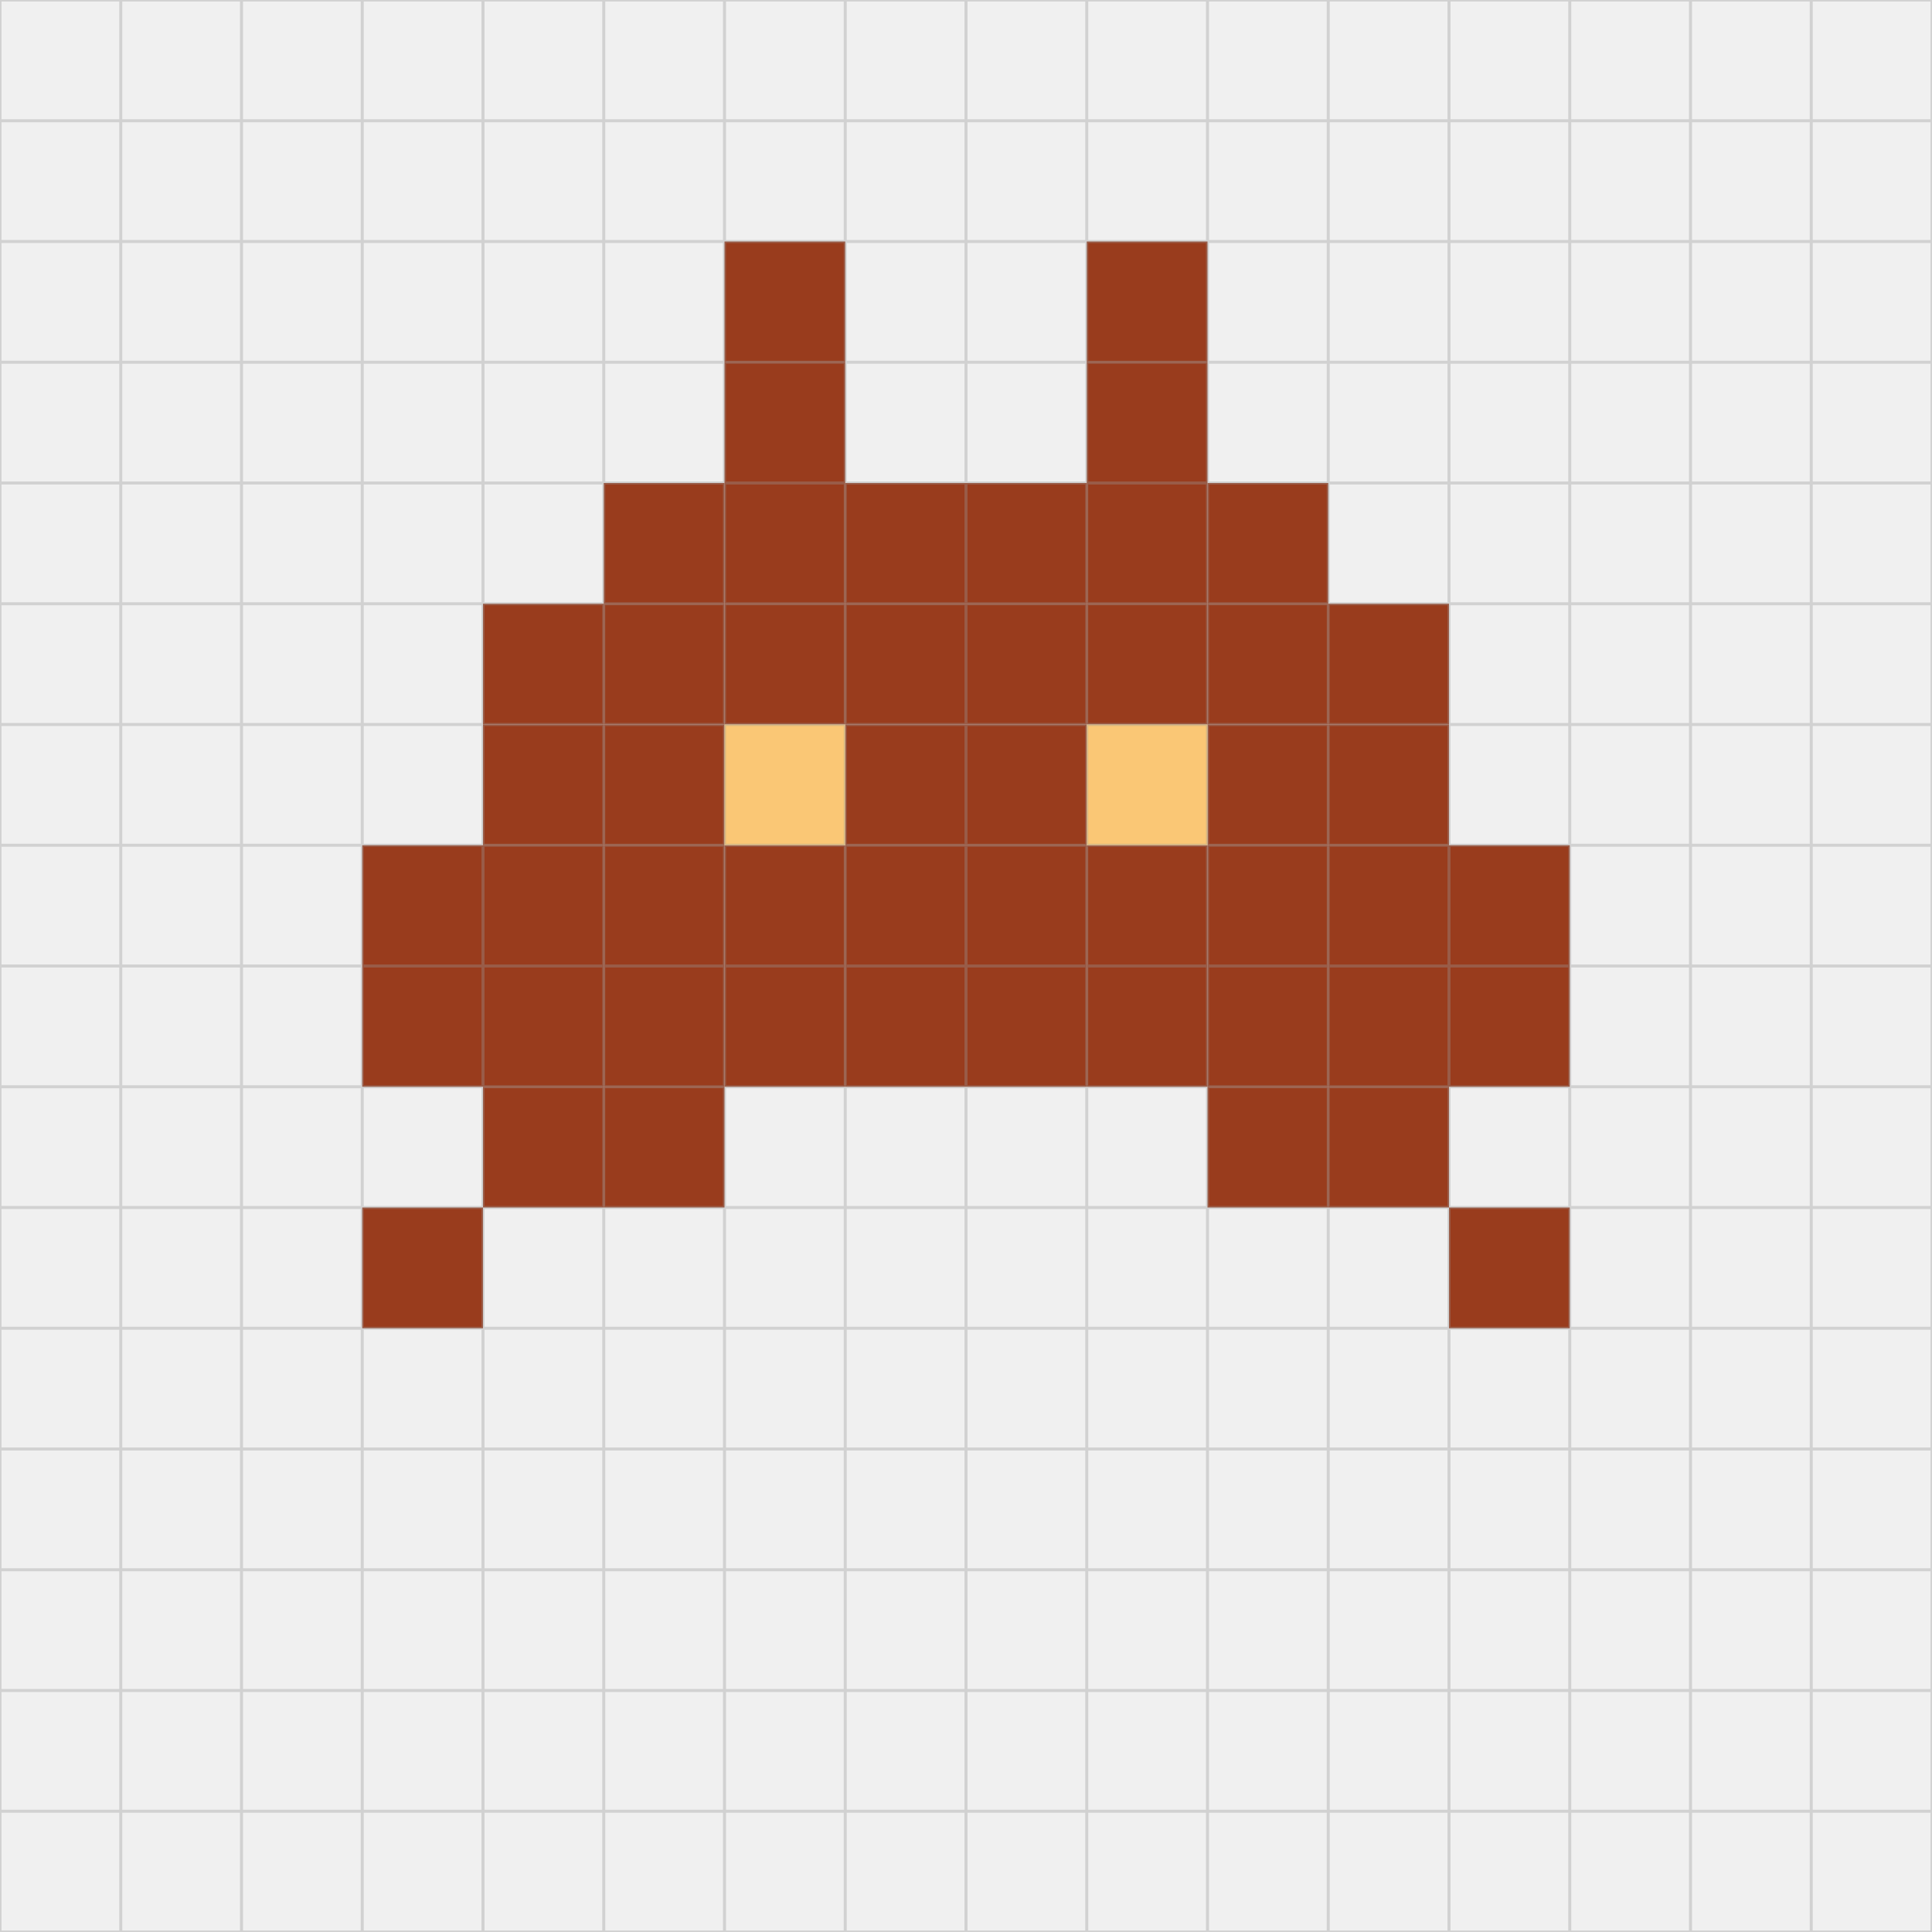
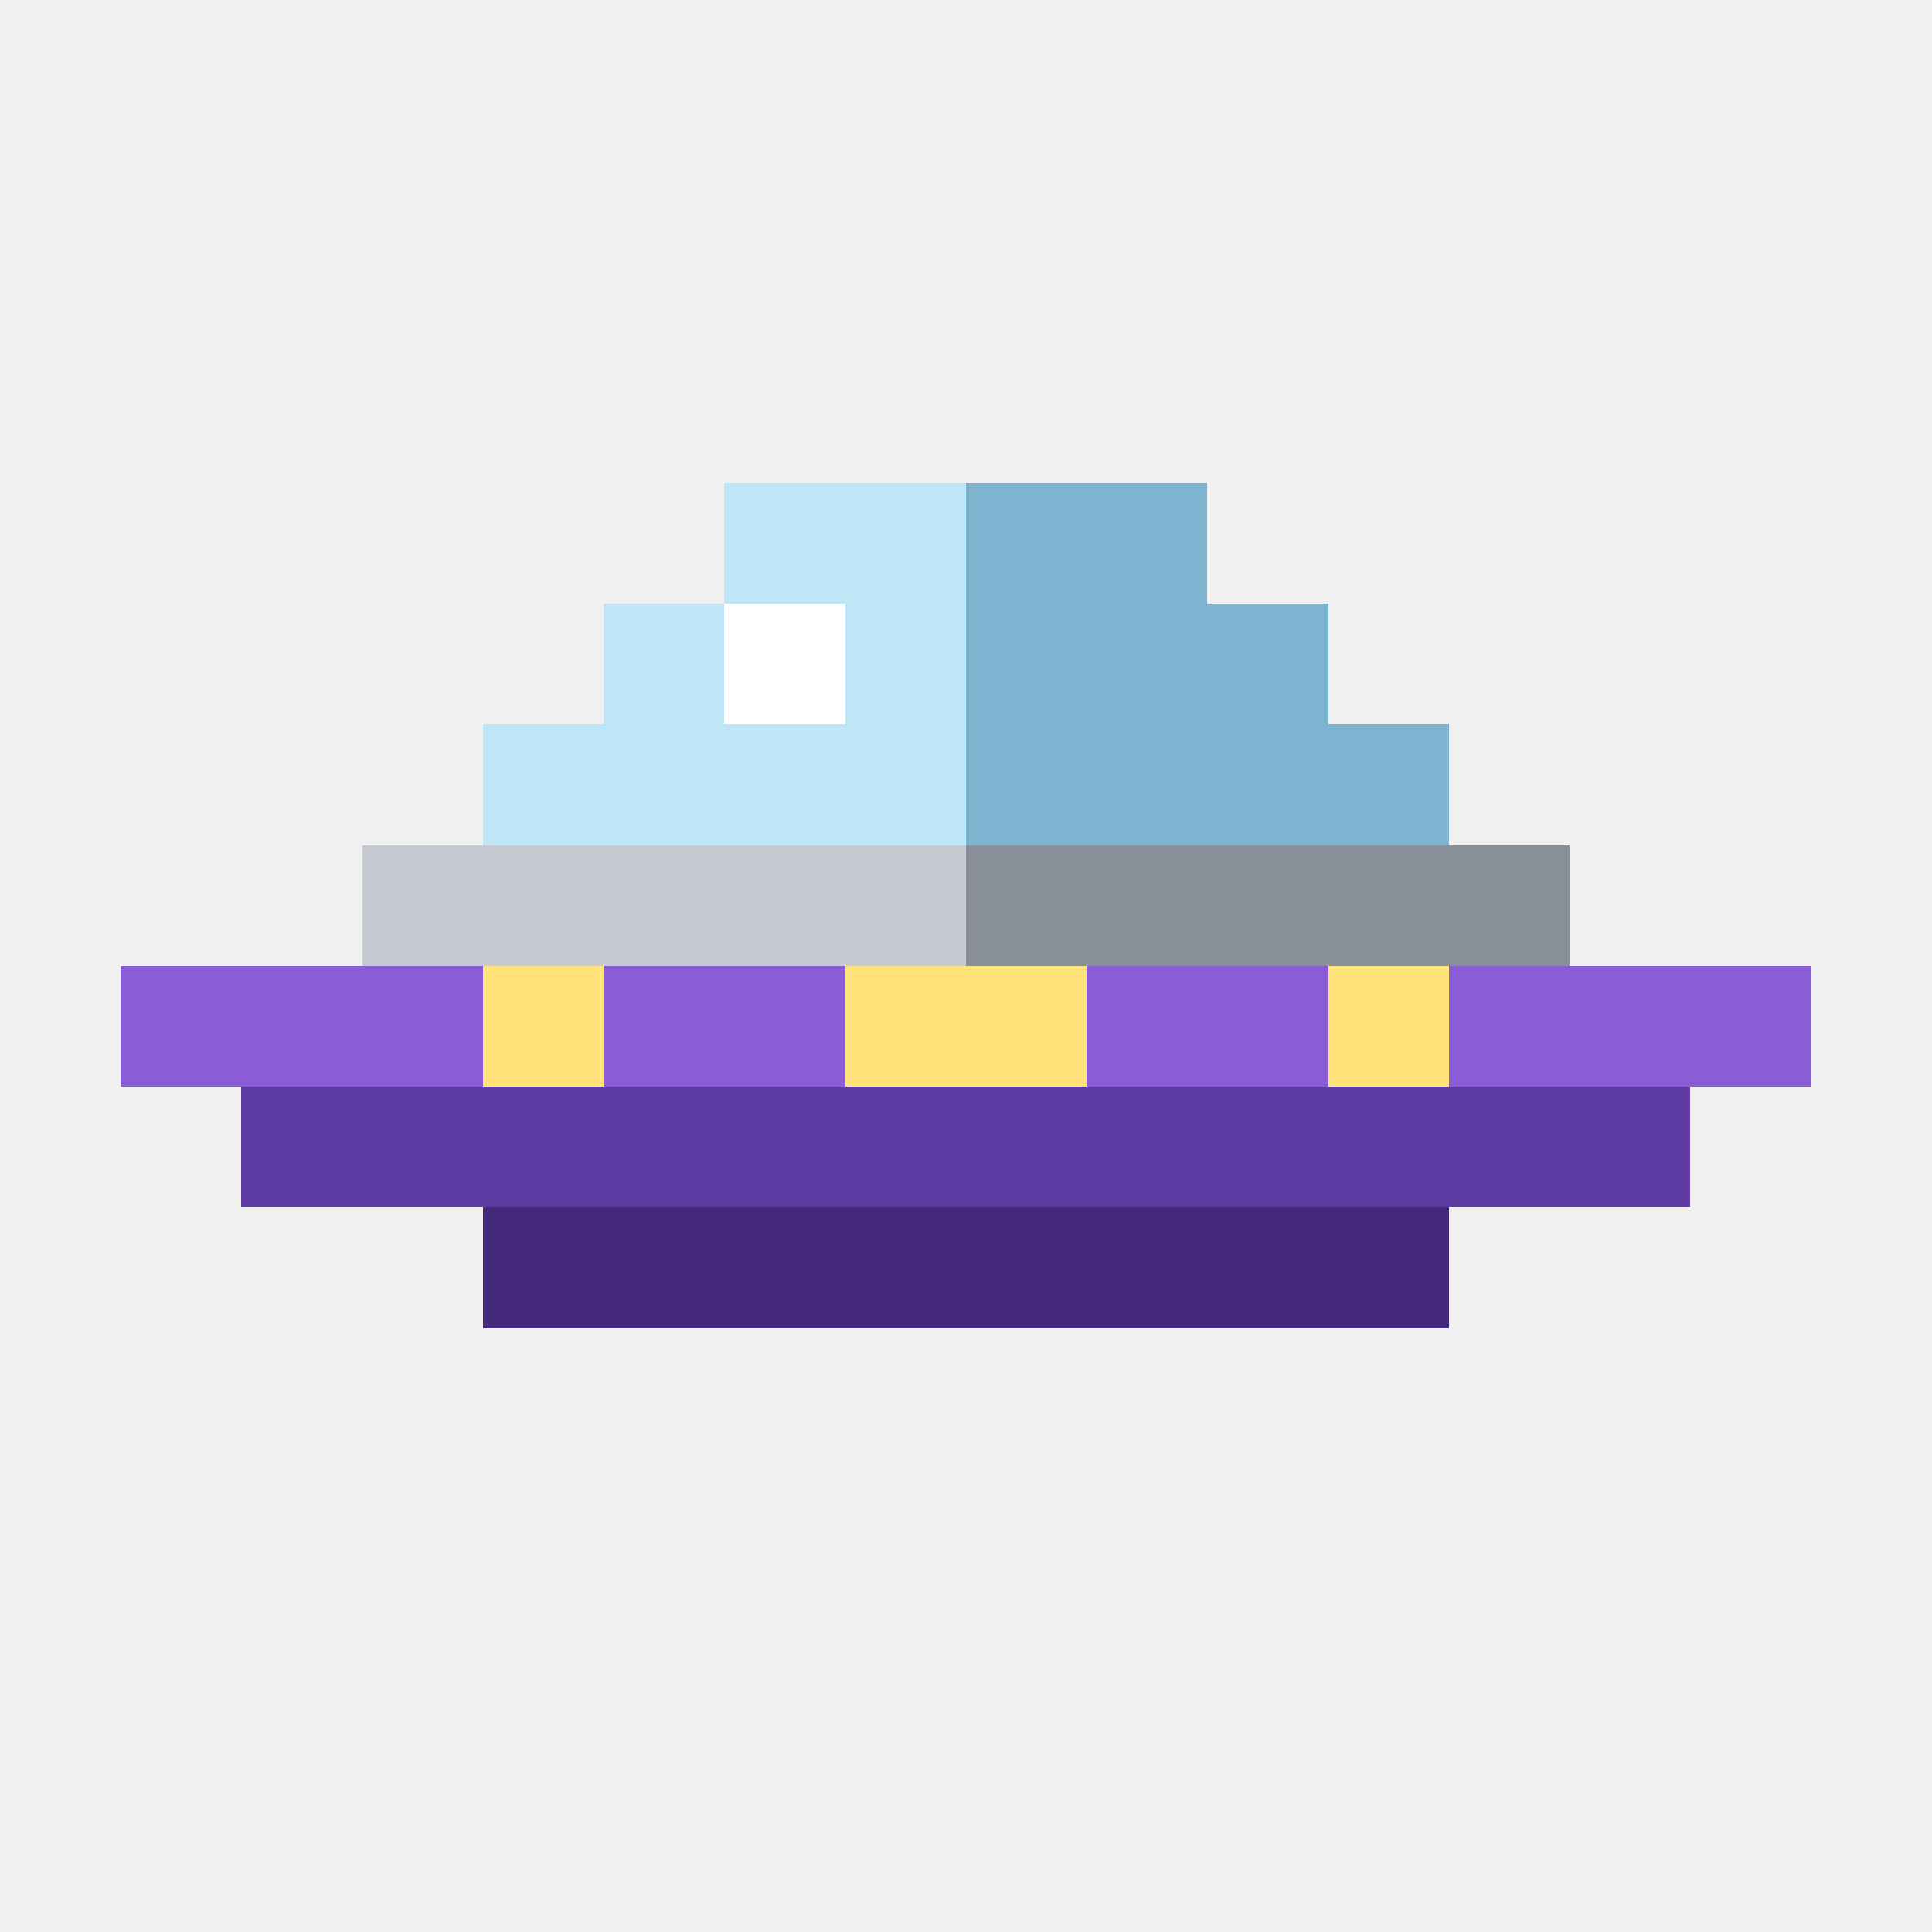
- <svg xmlns="http://www.w3.org/2000/svg" width="320" height="320" viewBox="0 0 320 320">
+ <svg xmlns="http://www.w3.org/2000/svg" width="320" height="320" viewBox="0 0 320 320" shape-rendering="crispEdges">
  <rect id="Artboard_BG" x="0" y="0" width="320" height="320" fill="none" />
+   <g id="Enemy_Dome">
+     <rect x="120" y="80" width="40" height="20" fill="#BFE6F7" />
+     <rect x="100" y="100" width="20" height="20" fill="#BFE6F7" />
+     <rect x="140" y="100" width="20" height="20" fill="#BFE6F7" />
+     <rect x="80" y="120" width="80" height="20" fill="#BFE6F7" />
+     <rect x="160" y="80" width="40" height="20" fill="#7FB4D1" />
+     <rect x="160" y="100" width="60" height="20" fill="#7FB4D1" />
+     <rect x="160" y="120" width="80" height="20" fill="#7FB4D1" />
+     <rect x="120" y="100" width="20" height="20" fill="#FFFFFF" />
+   </g>
+   <g id="Enemy_Rim">
+     <rect x="60" y="140" width="100" height="20" fill="#C5CAD1" />
+     <rect x="160" y="140" width="100" height="20" fill="#8A9099" />
+   </g>
  <g id="Enemy_Body">
-     <rect x="120" y="40" width="20" height="20" fill="#993C1D" />
-     <rect x="120" y="60" width="20" height="20" fill="#993C1D" />
-     <rect x="180" y="40" width="20" height="20" fill="#993C1D" />
-     <rect x="180" y="60" width="20" height="20" fill="#993C1D" />
-     <rect x="100" y="80" width="20" height="20" fill="#993C1D" />
-     <rect x="120" y="80" width="20" height="20" fill="#993C1D" />
-     <rect x="140" y="80" width="20" height="20" fill="#993C1D" />
-     <rect x="160" y="80" width="20" height="20" fill="#993C1D" />
-     <rect x="180" y="80" width="20" height="20" fill="#993C1D" />
-     <rect x="200" y="80" width="20" height="20" fill="#993C1D" />
-     <rect x="80" y="100" width="20" height="20" fill="#993C1D" />
-     <rect x="100" y="100" width="20" height="20" fill="#993C1D" />
-     <rect x="120" y="100" width="20" height="20" fill="#993C1D" />
-     <rect x="140" y="100" width="20" height="20" fill="#993C1D" />
-     <rect x="160" y="100" width="20" height="20" fill="#993C1D" />
-     <rect x="180" y="100" width="20" height="20" fill="#993C1D" />
-     <rect x="200" y="100" width="20" height="20" fill="#993C1D" />
-     <rect x="220" y="100" width="20" height="20" fill="#993C1D" />
-     <rect x="80" y="120" width="20" height="20" fill="#993C1D" />
-     <rect x="100" y="120" width="20" height="20" fill="#993C1D" />
-     <rect x="140" y="120" width="20" height="20" fill="#993C1D" />
-     <rect x="160" y="120" width="20" height="20" fill="#993C1D" />
-     <rect x="200" y="120" width="20" height="20" fill="#993C1D" />
-     <rect x="220" y="120" width="20" height="20" fill="#993C1D" />
-     <rect x="60" y="140" width="20" height="20" fill="#993C1D" />
-     <rect x="80" y="140" width="20" height="20" fill="#993C1D" />
-     <rect x="100" y="140" width="20" height="20" fill="#993C1D" />
-     <rect x="120" y="140" width="20" height="20" fill="#993C1D" />
-     <rect x="140" y="140" width="20" height="20" fill="#993C1D" />
-     <rect x="160" y="140" width="20" height="20" fill="#993C1D" />
-     <rect x="180" y="140" width="20" height="20" fill="#993C1D" />
-     <rect x="200" y="140" width="20" height="20" fill="#993C1D" />
-     <rect x="220" y="140" width="20" height="20" fill="#993C1D" />
-     <rect x="240" y="140" width="20" height="20" fill="#993C1D" />
-     <rect x="60" y="160" width="20" height="20" fill="#993C1D" />
-     <rect x="80" y="160" width="20" height="20" fill="#993C1D" />
-     <rect x="100" y="160" width="20" height="20" fill="#993C1D" />
-     <rect x="120" y="160" width="20" height="20" fill="#993C1D" />
-     <rect x="140" y="160" width="20" height="20" fill="#993C1D" />
-     <rect x="160" y="160" width="20" height="20" fill="#993C1D" />
-     <rect x="180" y="160" width="20" height="20" fill="#993C1D" />
-     <rect x="200" y="160" width="20" height="20" fill="#993C1D" />
-     <rect x="220" y="160" width="20" height="20" fill="#993C1D" />
-     <rect x="240" y="160" width="20" height="20" fill="#993C1D" />
-     <rect x="80" y="180" width="20" height="20" fill="#993C1D" />
-     <rect x="100" y="180" width="20" height="20" fill="#993C1D" />
-     <rect x="200" y="180" width="20" height="20" fill="#993C1D" />
-     <rect x="220" y="180" width="20" height="20" fill="#993C1D" />
-     <rect x="60" y="200" width="20" height="20" fill="#993C1D" />
-     <rect x="240" y="200" width="20" height="20" fill="#993C1D" />
+     <rect x="20" y="160" width="60" height="20" fill="#8A5CD6" />
+     <rect x="100" y="160" width="40" height="20" fill="#8A5CD6" />
+     <rect x="180" y="160" width="40" height="20" fill="#8A5CD6" />
+     <rect x="240" y="160" width="60" height="20" fill="#8A5CD6" />
+     <rect x="40" y="180" width="240" height="20" fill="#5E3AA3" />
+     <rect x="80" y="200" width="160" height="20" fill="#43287A" />
  </g>
-   <g id="Enemy_Eyes">
-     <rect x="120" y="120" width="20" height="20" fill="#FAC775" />
-     <rect x="180" y="120" width="20" height="20" fill="#FAC775" />
+   <g id="Enemy_Lights">
+     <rect x="80" y="160" width="20" height="20" fill="#FFE27A" />
+     <rect x="140" y="160" width="40" height="20" fill="#FFE27A" />
+     <rect x="220" y="160" width="20" height="20" fill="#FFE27A" />
  </g>
-   <g id="Guide_PixelGrid" stroke="#999999" stroke-width="0.5" opacity="0.35">
+   <g id="Guide_PixelGrid" display="none" stroke="#999999" stroke-width="0.5" opacity="0.35">
    <line x1="0" y1="0" x2="0" y2="320" />
    <line x1="0" y1="0" x2="320" y2="0" />
    <line x1="20" y1="0" x2="20" y2="320" />
    <line x1="0" y1="20" x2="320" y2="20" />
    <line x1="40" y1="0" x2="40" y2="320" />
    <line x1="0" y1="40" x2="320" y2="40" />
    <line x1="60" y1="0" x2="60" y2="320" />
    <line x1="0" y1="60" x2="320" y2="60" />
    <line x1="80" y1="0" x2="80" y2="320" />
    <line x1="0" y1="80" x2="320" y2="80" />
    <line x1="100" y1="0" x2="100" y2="320" />
    <line x1="0" y1="100" x2="320" y2="100" />
    <line x1="120" y1="0" x2="120" y2="320" />
    <line x1="0" y1="120" x2="320" y2="120" />
    <line x1="140" y1="0" x2="140" y2="320" />
    <line x1="0" y1="140" x2="320" y2="140" />
    <line x1="160" y1="0" x2="160" y2="320" />
    <line x1="0" y1="160" x2="320" y2="160" />
    <line x1="180" y1="0" x2="180" y2="320" />
    <line x1="0" y1="180" x2="320" y2="180" />
    <line x1="200" y1="0" x2="200" y2="320" />
    <line x1="0" y1="200" x2="320" y2="200" />
    <line x1="220" y1="0" x2="220" y2="320" />
    <line x1="0" y1="220" x2="320" y2="220" />
    <line x1="240" y1="0" x2="240" y2="320" />
    <line x1="0" y1="240" x2="320" y2="240" />
    <line x1="260" y1="0" x2="260" y2="320" />
    <line x1="0" y1="260" x2="320" y2="260" />
    <line x1="280" y1="0" x2="280" y2="320" />
    <line x1="0" y1="280" x2="320" y2="280" />
    <line x1="300" y1="0" x2="300" y2="320" />
    <line x1="0" y1="300" x2="320" y2="300" />
    <line x1="320" y1="0" x2="320" y2="320" />
    <line x1="0" y1="320" x2="320" y2="320" />
  </g>
</svg>
